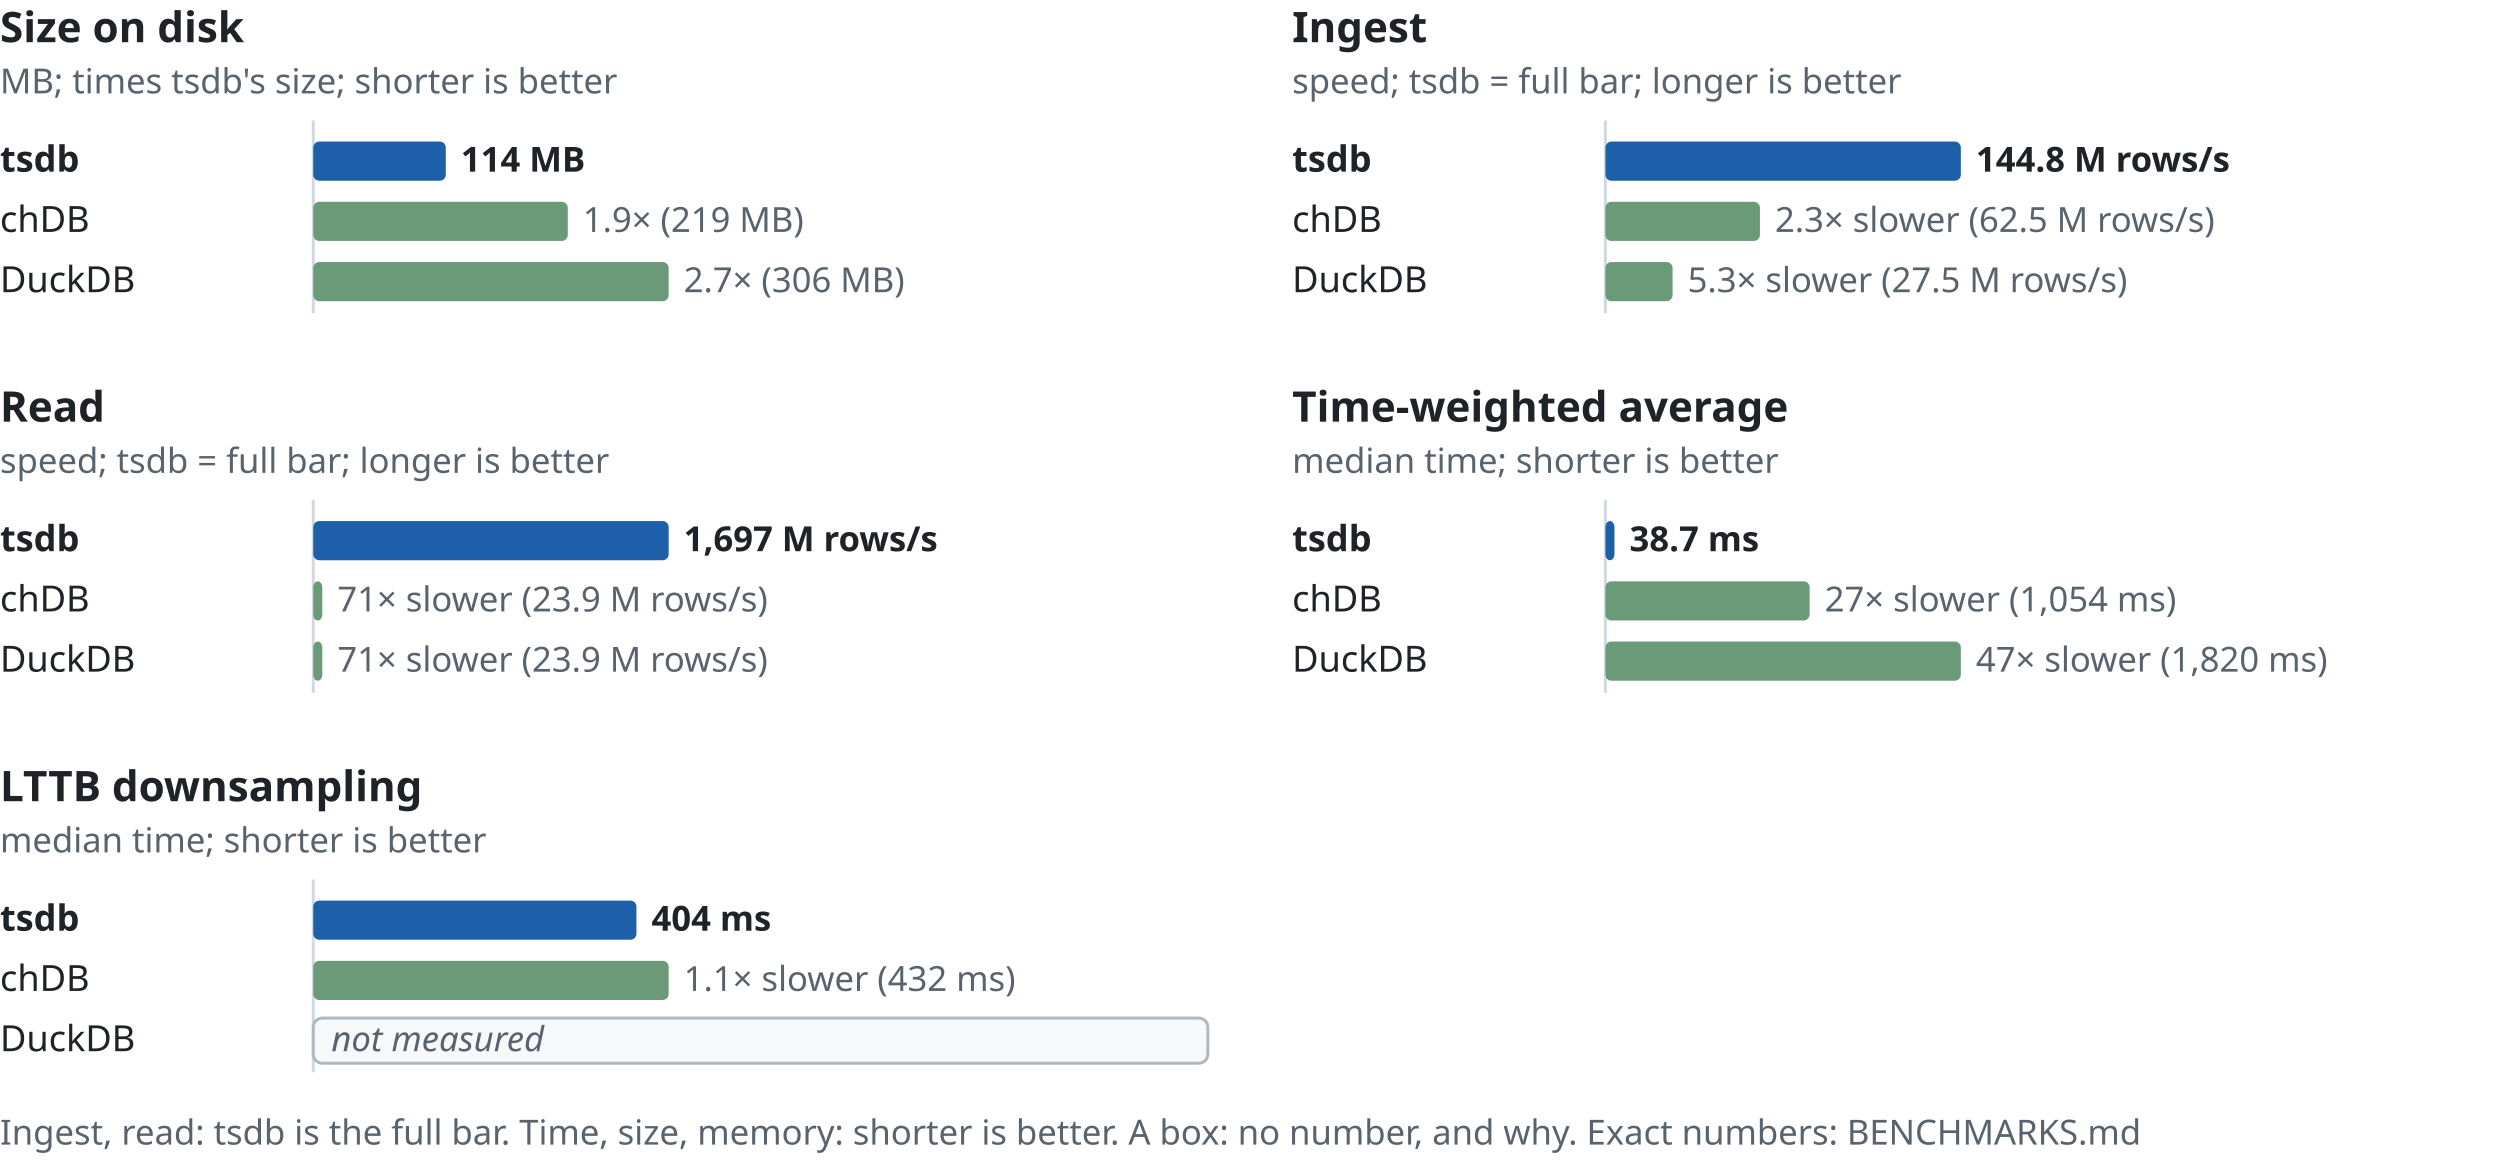
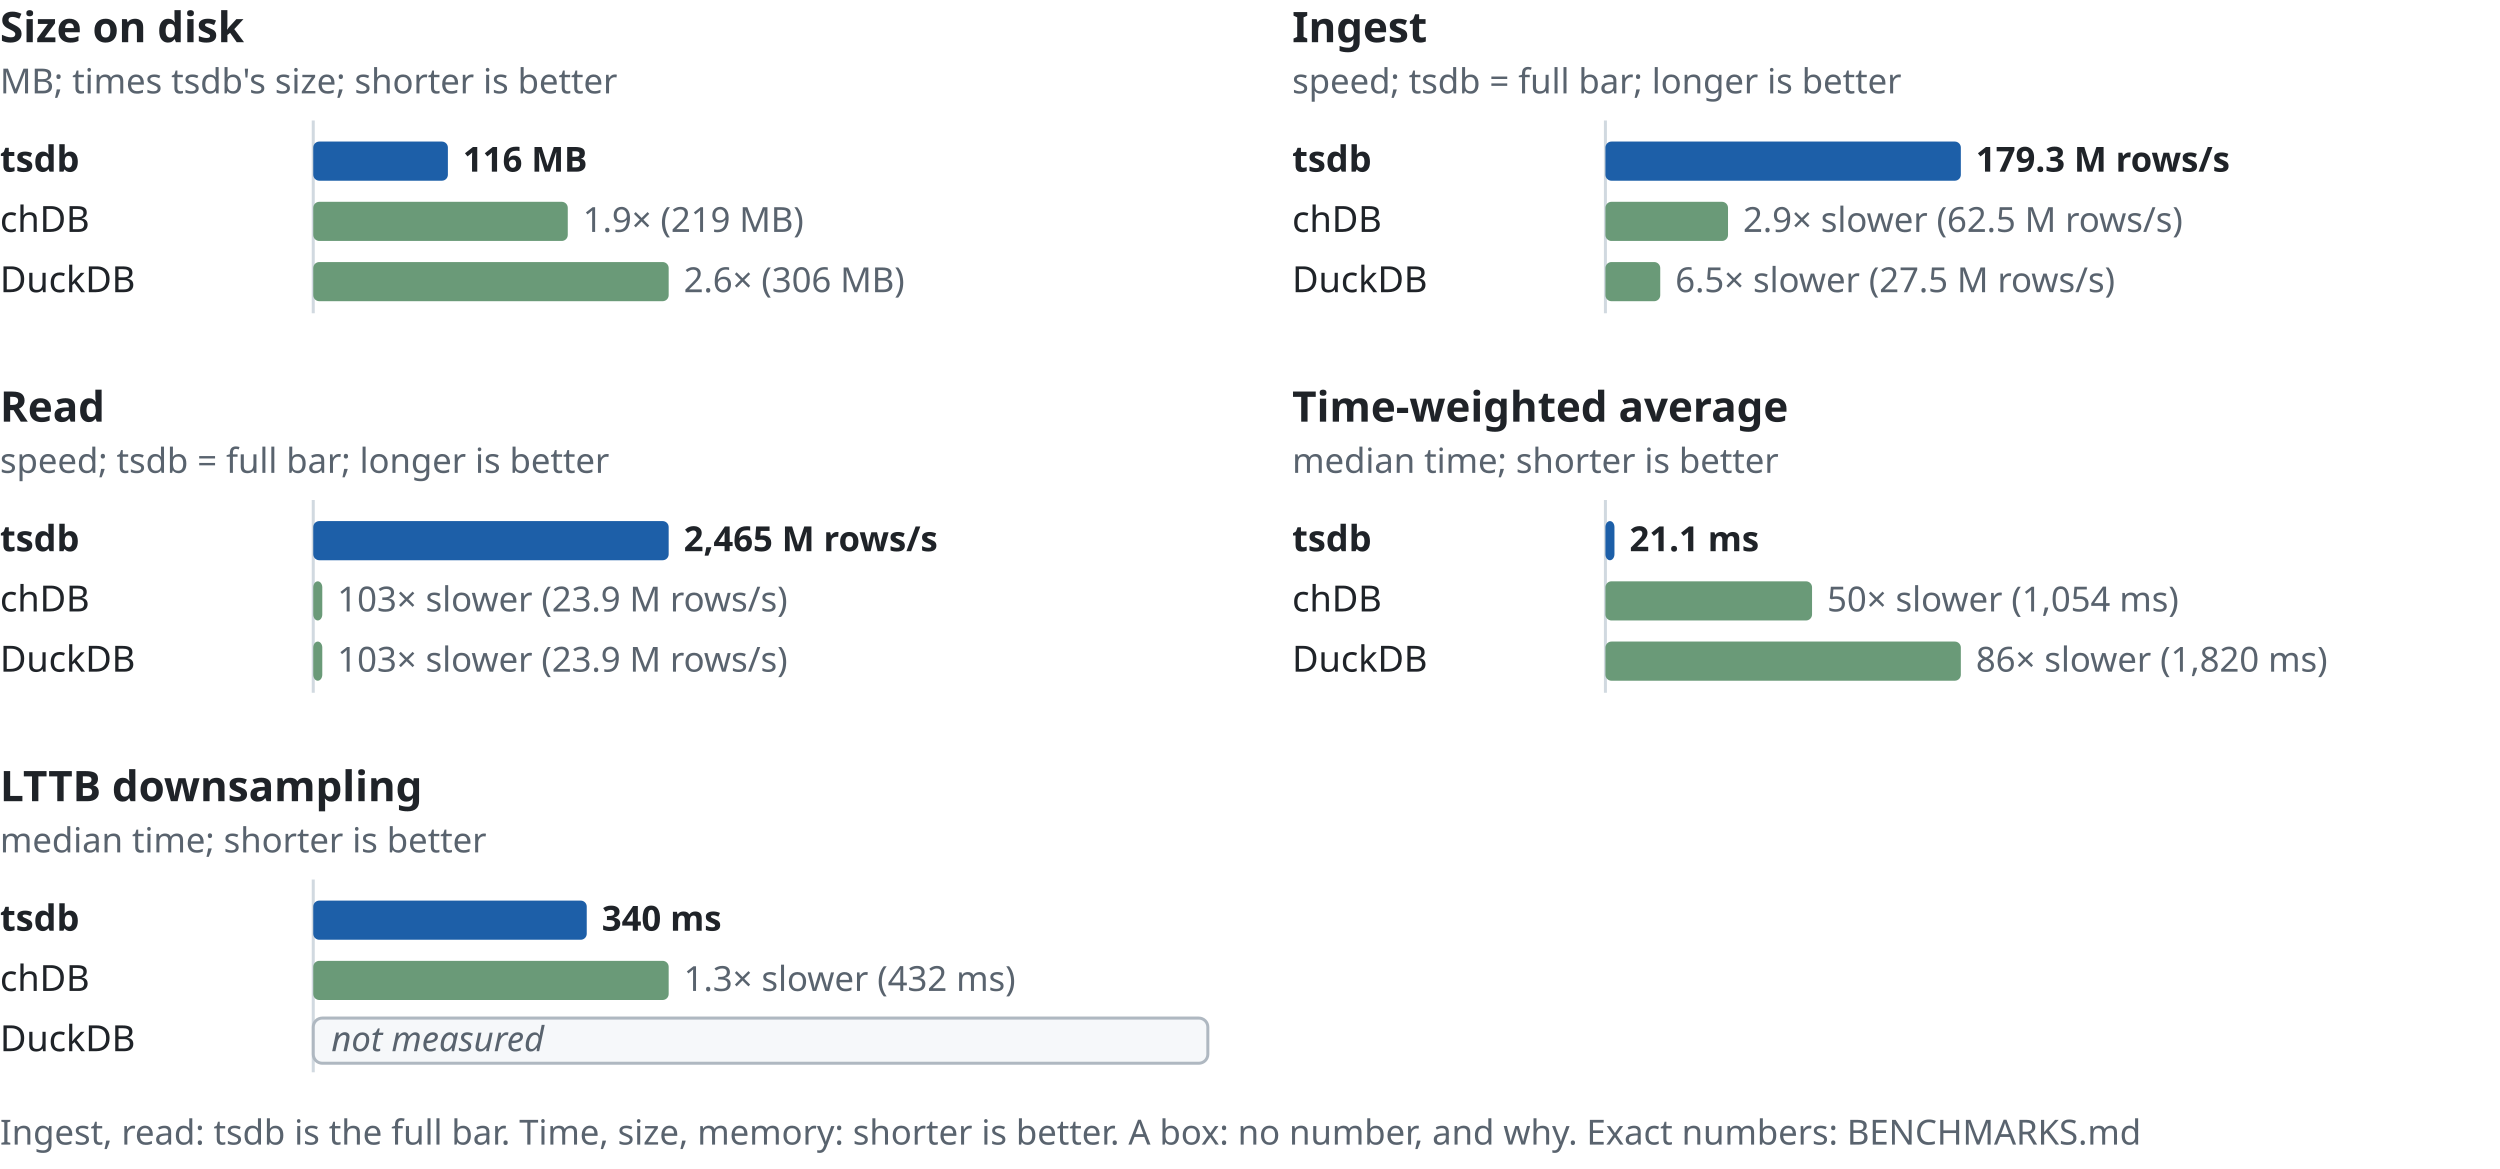
<svg xmlns="http://www.w3.org/2000/svg" width="830" height="388" viewBox="0 0 830 388">
  <style>text{font-family:-apple-system, BlinkMacSystemFont, 'Segoe UI', 'Noto Sans', Helvetica, Arial, sans-serif;font-size:12px;fill:#1f2328}.h{font-size:14px;font-weight:600}.m{font-size:11.5px;fill:#59636e}.n{fill:#1f2328}.v{font-size:11.5px;fill:#59636e}.us .n,.us .v{font-weight:700;fill:#1f2328}.b{fill:#6a9a78}.us .b{fill:#1d5fa8}.r{stroke:#d1d9e0;stroke-width:1}.fail{fill:#ffebe9;stroke:#cf222e;stroke-width:1}.failt{font-size:11px;fill:#82071e}.none{fill:#f6f8fa;stroke:#afb8c1;stroke-width:1}.nonet{font-size:11.5px;font-style:italic;fill:#59636e}</style>
  <text x="0" y="14" class="h">Size on disk</text>
  <text x="0" y="31" class="m">MB; times tsdb's size; shorter is better</text>
  <line x1="104" x2="104" y1="40" y2="104" class="r" />
  <g class="us">
    <text x="0" y="57" class="n">tsdb</text>
-     <rect x="104" y="47" width="44.0" height="13" rx="2" class="b" />
-     <text x="153.0" y="57" class="v">114 MB</text>
+     <rect x="104" y="47" width="44.7" height="13" rx="2" class="b" />
+     <text x="153.7" y="57" class="v">116 MB</text>
  </g>
  <g>
    <text x="0" y="77" class="n">chDB</text>
    <rect x="104" y="67" width="84.5" height="13" rx="2" class="b" />
    <text x="193.5" y="77" class="v">1.9× (219 MB)</text>
  </g>
  <g>
    <text x="0" y="97" class="n">DuckDB</text>
    <rect x="104" y="87" width="118.0" height="13" rx="2" class="b" />
-     <text x="227.0" y="97" class="v">2.7× (306 MB)</text>
+     <text x="227.0" y="97" class="v">2.6× (306 MB)</text>
  </g>
  <text x="429" y="14" class="h">Ingest</text>
  <text x="429" y="31" class="m">speed; tsdb = full bar; longer is better</text>
  <line x1="533" x2="533" y1="40" y2="104" class="r" />
  <g class="us">
    <text x="429" y="57" class="n">tsdb</text>
    <rect x="533" y="47" width="118.0" height="13" rx="2" class="b" />
-     <text x="656.0" y="57" class="v">144.8 M rows/s</text>
+     <text x="656.0" y="57" class="v">179.3 M rows/s</text>
  </g>
  <g>
    <text x="429" y="77" class="n">chDB</text>
-     <rect x="533" y="67" width="51.3" height="13" rx="2" class="b" />
-     <text x="589.3" y="77" class="v">2.3× slower (62.5 M rows/s)</text>
+     <rect x="533" y="67" width="40.7" height="13" rx="2" class="b" />
+     <text x="578.7" y="77" class="v">2.9× slower (62.5 M rows/s)</text>
  </g>
  <g>
    <text x="429" y="97" class="n">DuckDB</text>
-     <rect x="533" y="87" width="22.3" height="13" rx="2" class="b" />
-     <text x="560.3" y="97" class="v">5.3× slower (27.5 M rows/s)</text>
+     <rect x="533" y="87" width="18.2" height="13" rx="2" class="b" />
+     <text x="556.2" y="97" class="v">6.5× slower (27.5 M rows/s)</text>
  </g>
  <text x="0" y="140" class="h">Read</text>
  <text x="0" y="157" class="m">speed; tsdb = full bar; longer is better</text>
  <line x1="104" x2="104" y1="166" y2="230" class="r" />
  <g class="us">
    <text x="0" y="183" class="n">tsdb</text>
    <rect x="104" y="173" width="118.0" height="13" rx="2" class="b" />
-     <text x="227.0" y="183" class="v">1,697 M rows/s</text>
+     <text x="227.0" y="183" class="v">2,465 M rows/s</text>
  </g>
  <g>
    <text x="0" y="203" class="n">chDB</text>
    <rect x="104" y="193" width="3.0" height="13" rx="2" class="b" />
-     <text x="112.0" y="203" class="v">71× slower (23.9 M rows/s)</text>
+     <text x="112.0" y="203" class="v">103× slower (23.9 M rows/s)</text>
  </g>
  <g>
    <text x="0" y="223" class="n">DuckDB</text>
    <rect x="104" y="213" width="3.0" height="13" rx="2" class="b" />
-     <text x="112.0" y="223" class="v">71× slower (23.9 M rows/s)</text>
+     <text x="112.0" y="223" class="v">103× slower (23.9 M rows/s)</text>
  </g>
  <text x="429" y="140" class="h">Time-weighted average</text>
  <text x="429" y="157" class="m">median time; shorter is better</text>
  <line x1="533" x2="533" y1="166" y2="230" class="r" />
  <g class="us">
    <text x="429" y="183" class="n">tsdb</text>
    <rect x="533" y="173" width="3.0" height="13" rx="2" class="b" />
-     <text x="541.0" y="183" class="v">38.7 ms</text>
+     <text x="541.0" y="183" class="v">21.1 ms</text>
  </g>
  <g>
    <text x="429" y="203" class="n">chDB</text>
-     <rect x="533" y="193" width="67.8" height="13" rx="2" class="b" />
-     <text x="605.8" y="203" class="v">27× slower (1,054 ms)</text>
+     <rect x="533" y="193" width="68.6" height="13" rx="2" class="b" />
+     <text x="606.6" y="203" class="v">50× slower (1,054 ms)</text>
  </g>
  <g>
    <text x="429" y="223" class="n">DuckDB</text>
    <rect x="533" y="213" width="118.0" height="13" rx="2" class="b" />
-     <text x="656.0" y="223" class="v">47× slower (1,820 ms)</text>
+     <text x="656.0" y="223" class="v">86× slower (1,820 ms)</text>
  </g>
  <text x="0" y="266" class="h">LTTB downsampling</text>
  <text x="0" y="283" class="m">median time; shorter is better</text>
  <line x1="104" x2="104" y1="292" y2="356" class="r" />
  <g class="us">
    <text x="0" y="309" class="n">tsdb</text>
-     <rect x="104" y="299" width="107.3" height="13" rx="2" class="b" />
-     <text x="216.3" y="309" class="v">404 ms</text>
+     <rect x="104" y="299" width="90.8" height="13" rx="2" class="b" />
+     <text x="199.8" y="309" class="v">340 ms</text>
  </g>
  <g>
    <text x="0" y="329" class="n">chDB</text>
    <rect x="104" y="319" width="118.0" height="13" rx="2" class="b" />
-     <text x="227.0" y="329" class="v">1.1× slower (432 ms)</text>
+     <text x="227.0" y="329" class="v">1.3× slower (432 ms)</text>
  </g>
  <g>
    <text x="0" y="349" class="n">DuckDB</text>
    <rect x="104" y="338" width="297" height="15" rx="3" class="none" />
    <text x="110" y="349" class="nonet">not measured</text>
  </g>
  <text x="0" y="380" class="m">Ingest, read: tsdb is the full bar. Time, size, memory: shorter is better. A box: no number, and why. Exact numbers: BENCHMARKS.md</text>
</svg>
